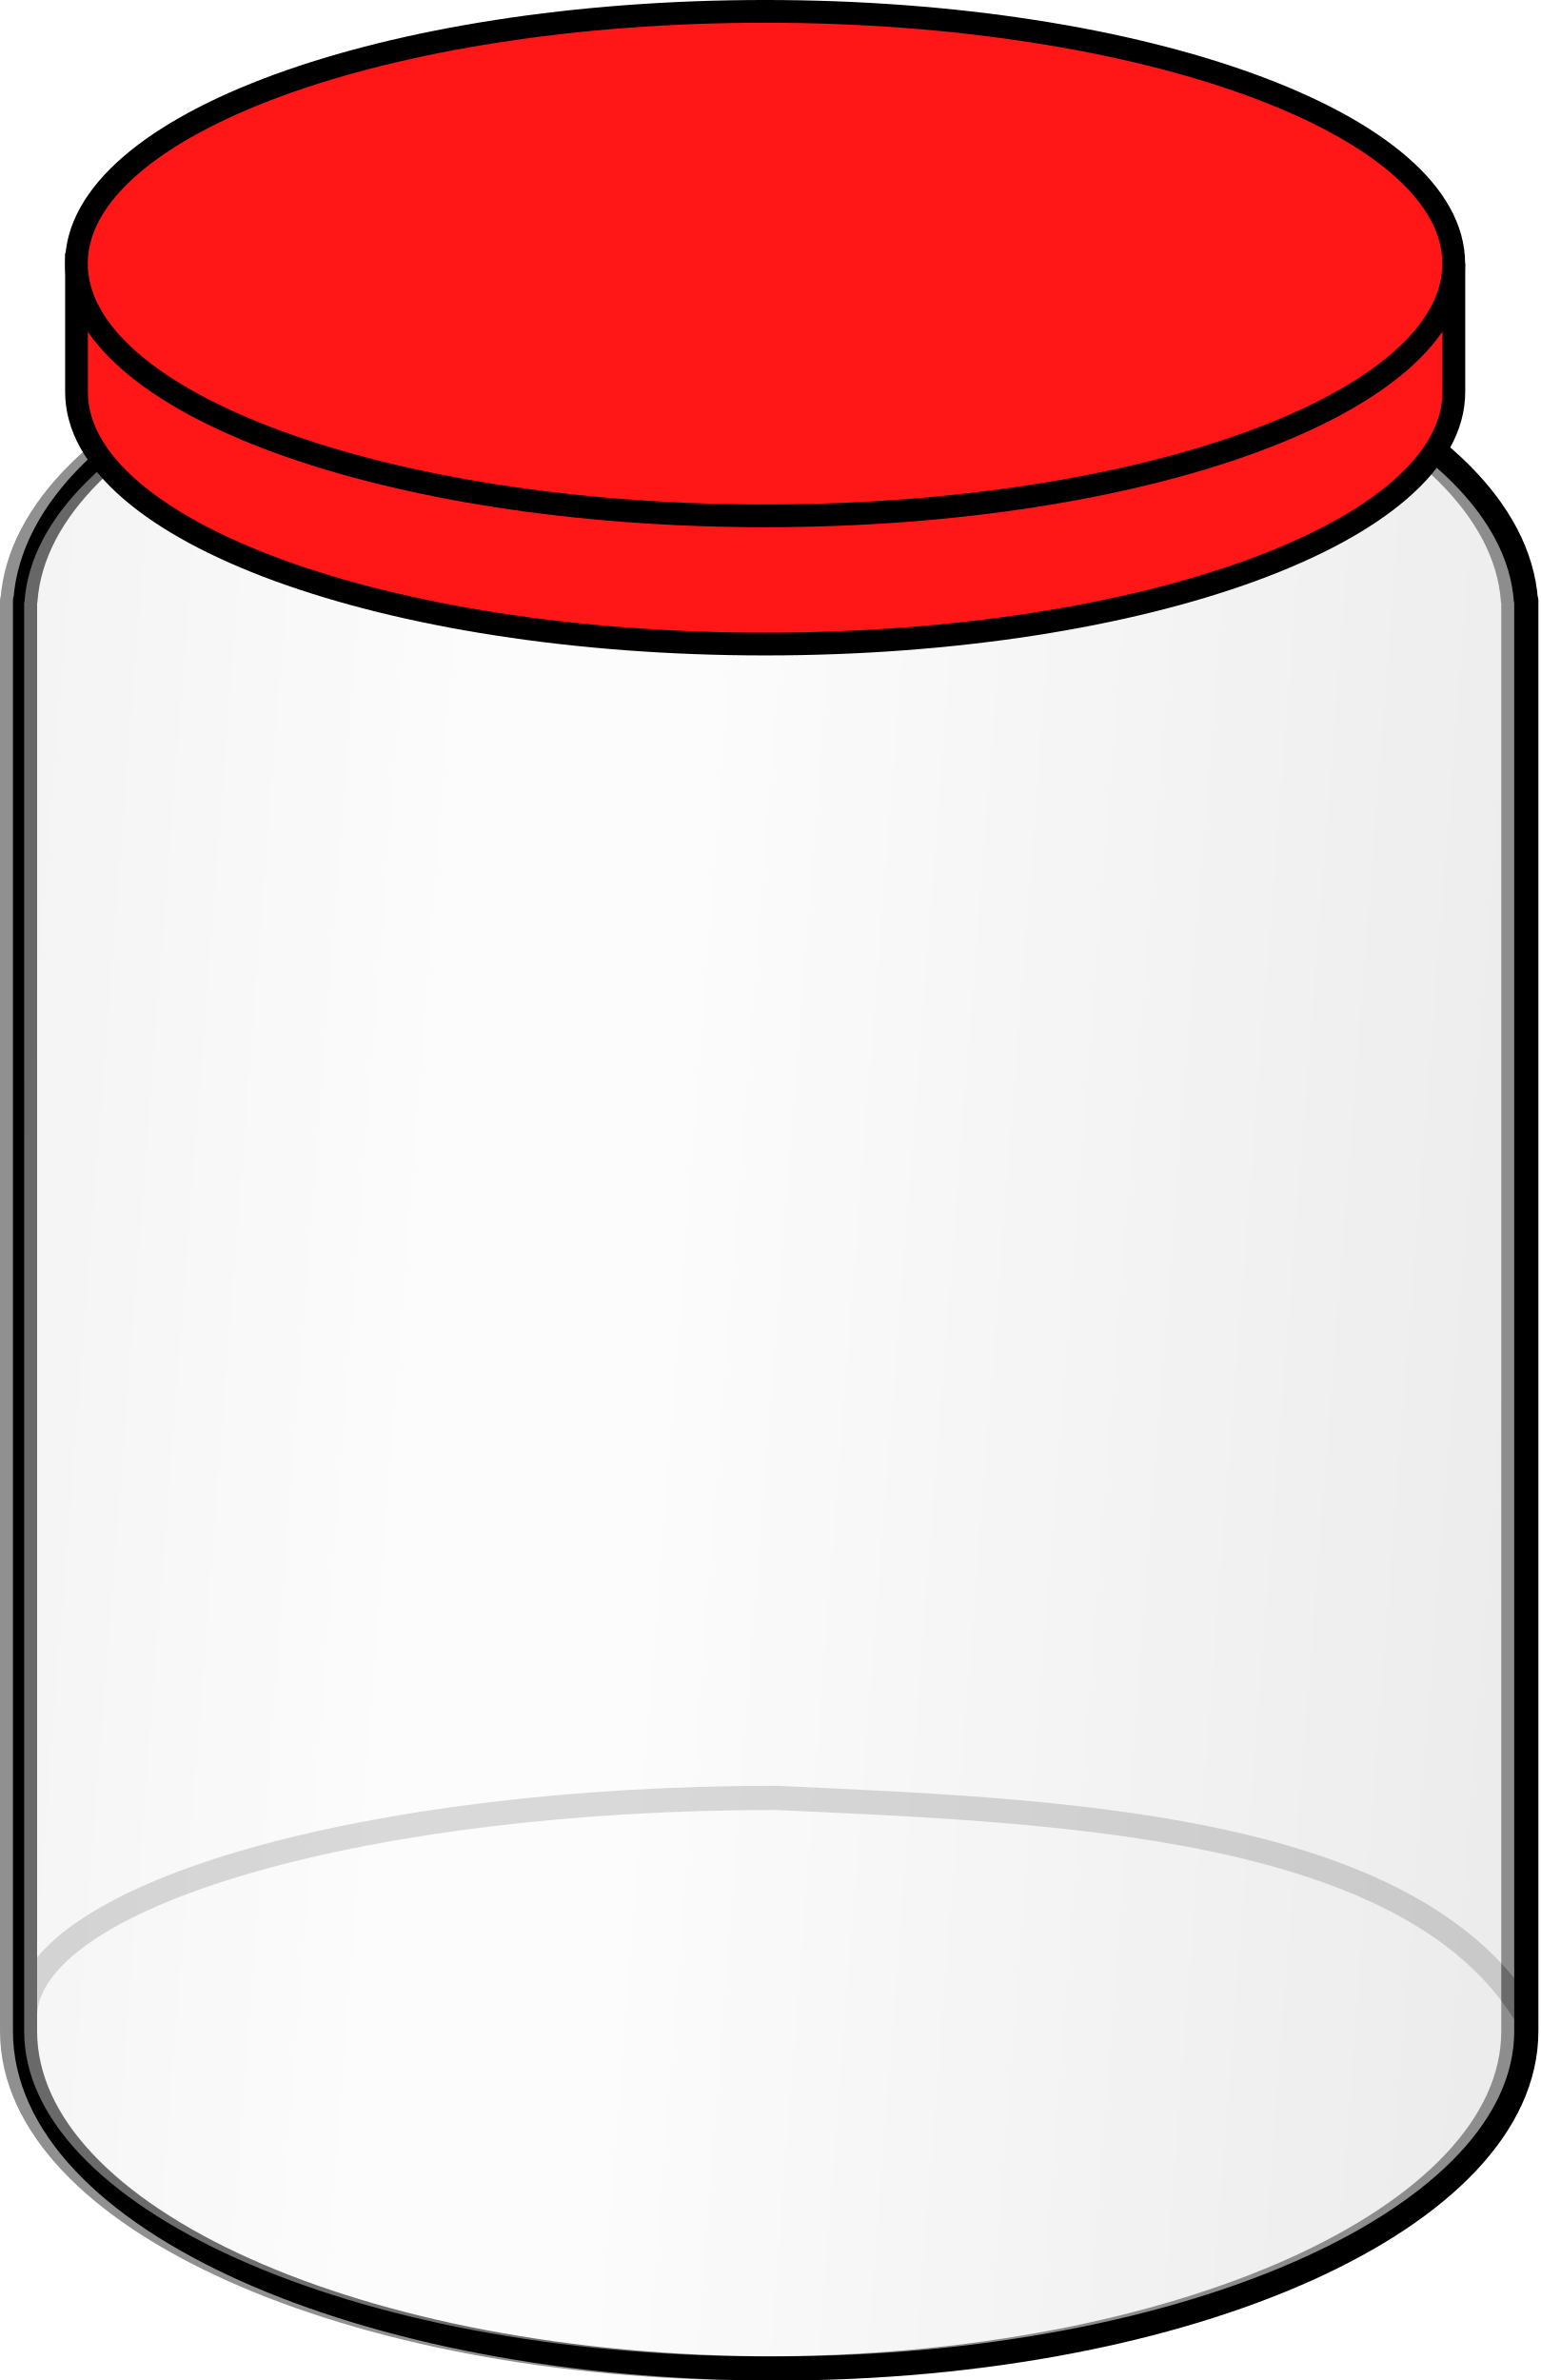
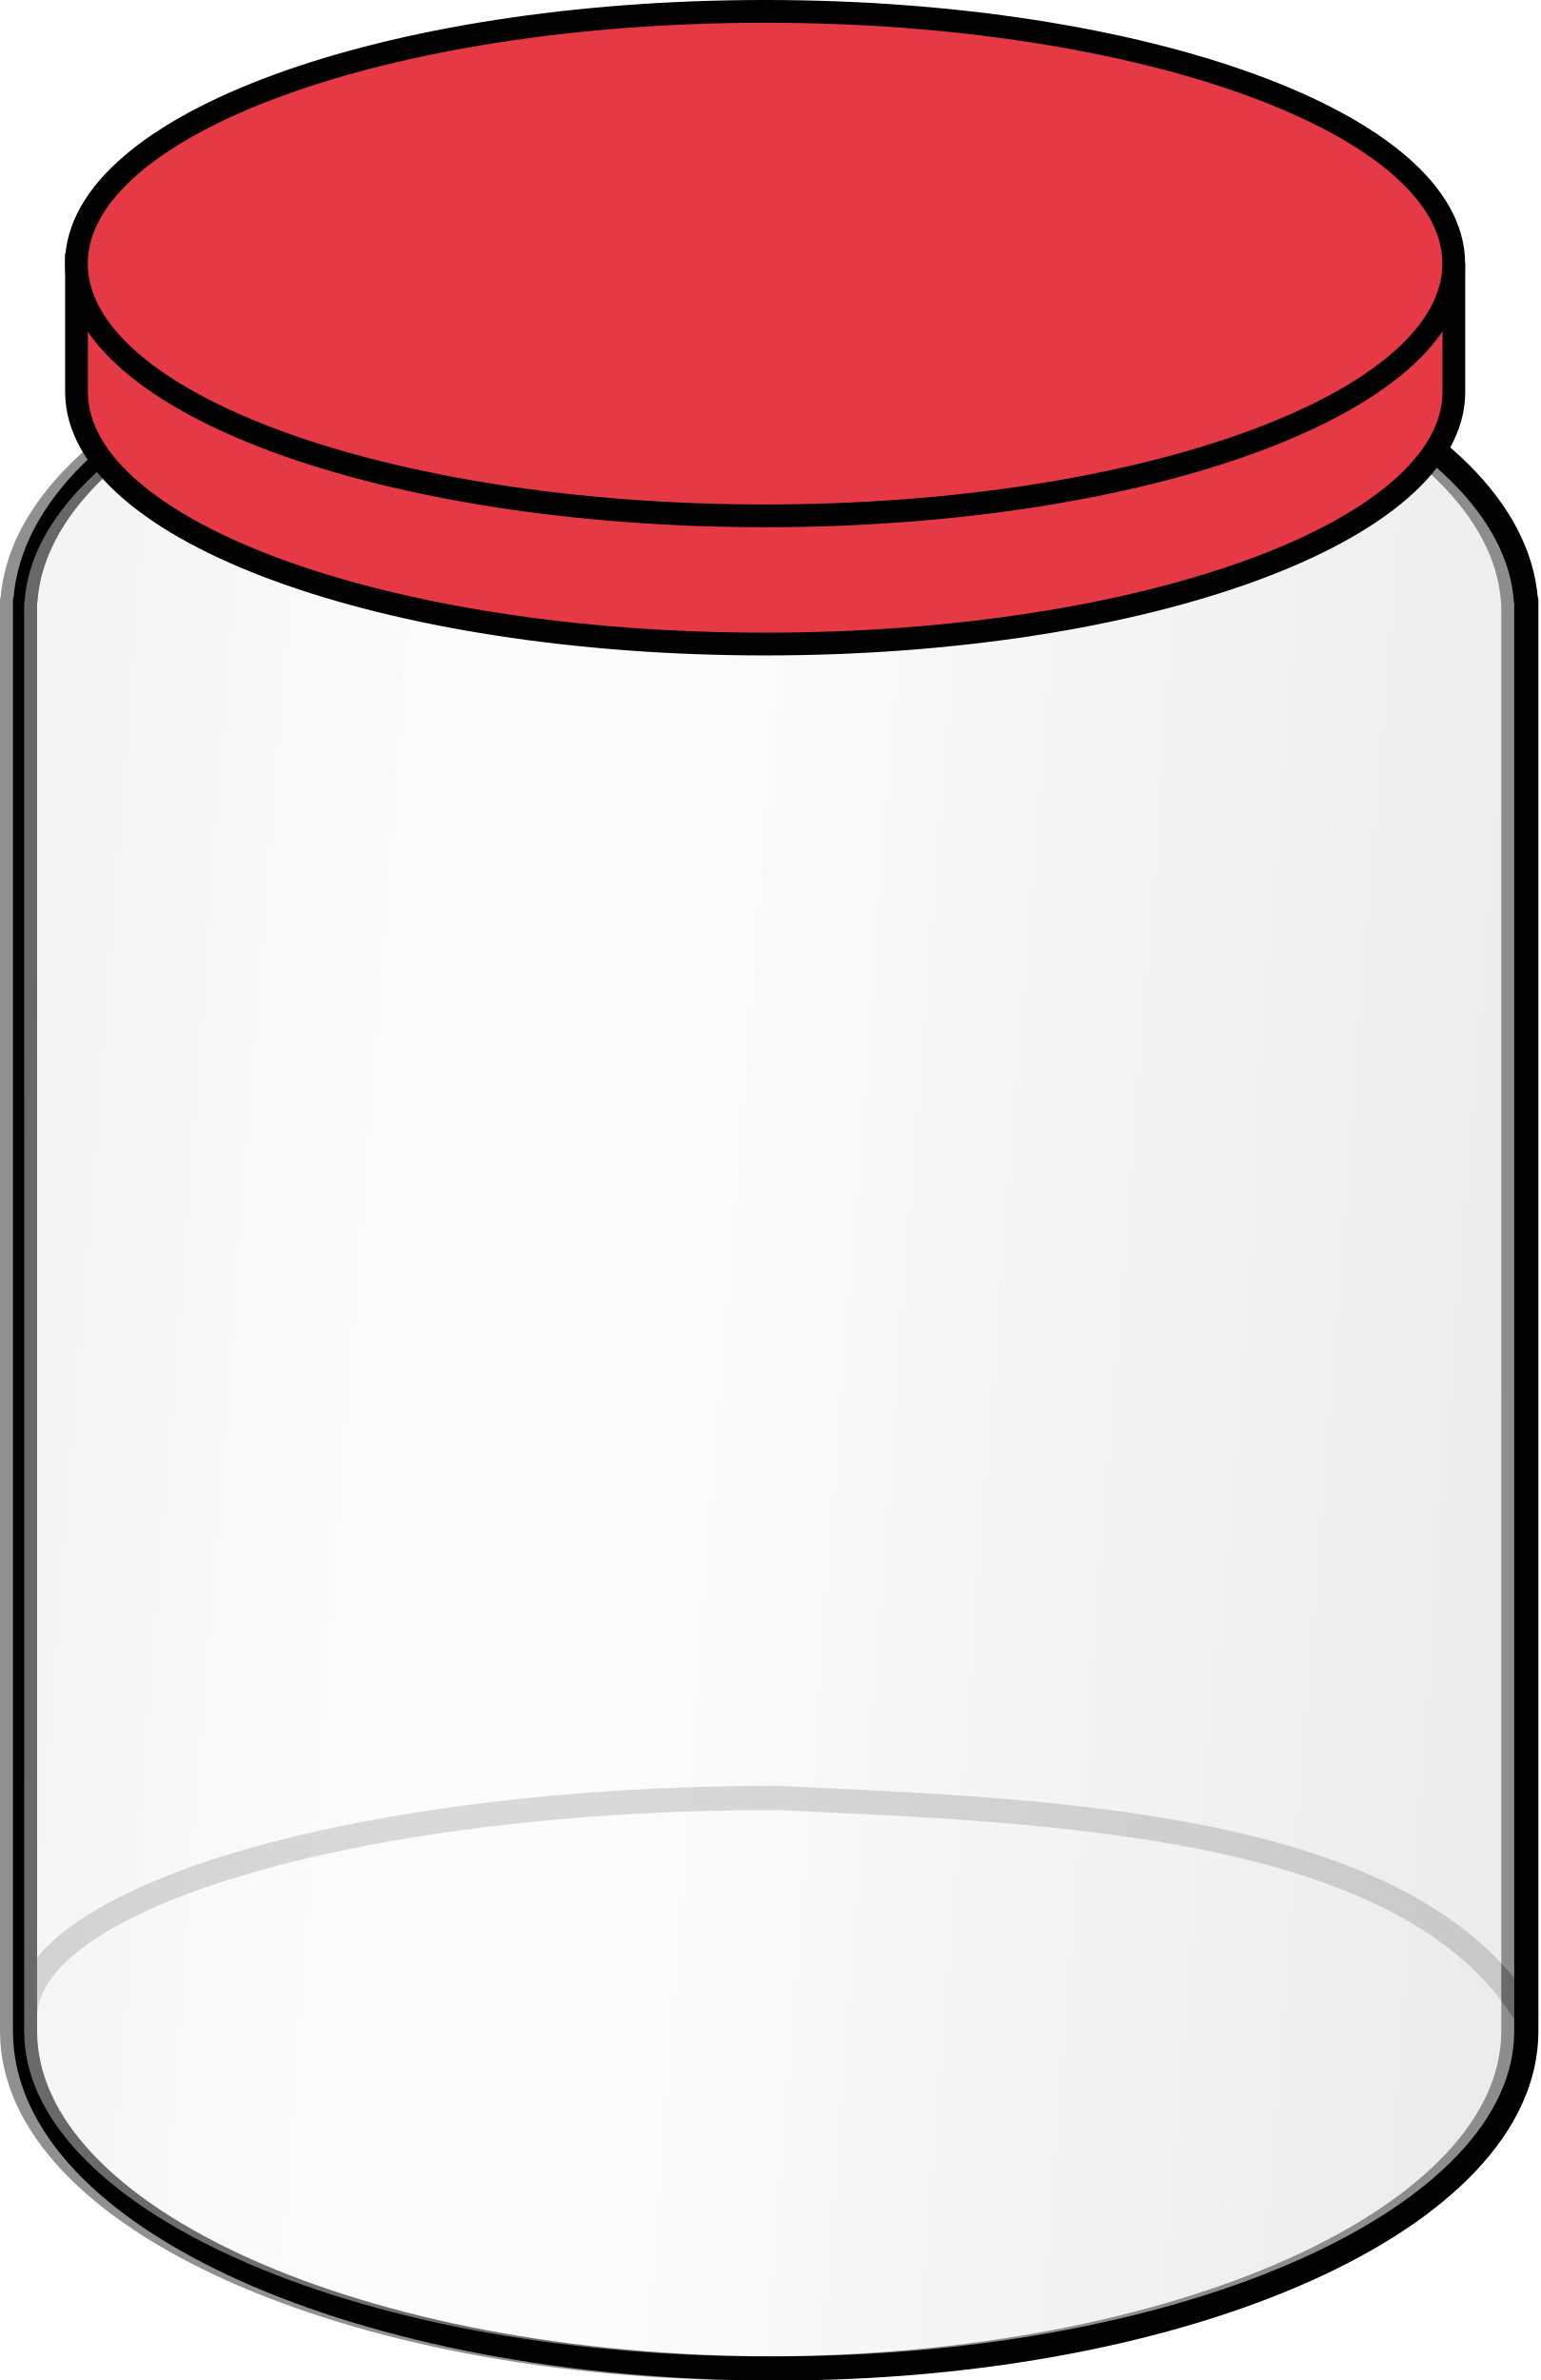
<svg xmlns="http://www.w3.org/2000/svg" xmlns:xlink="http://www.w3.org/1999/xlink" preserveAspectRatio="xMidYMid meet" version="1.0" viewBox="6.0 2.0 119.0 183.8" zoomAndPan="magnify" style="fill: rgb(0, 0, 0);" role="img" aria-label="Empty Jar">
  <defs>
    <linearGradient id="__id51_sl6l9qcdqe" spreadMethod="reflect" x1="-.352" x2=".332" xlink:actuate="onLoad" xlink:show="other" xlink:type="simple" y1=".594" y2=".668">
      <stop offset="0" style="stop-color: rgb(217, 217, 217);" />
      <stop offset=".9" style="stop-color: rgb(255, 255, 255);" />
      <stop offset="1" style="stop-color: rgb(255, 255, 255);" />
    </linearGradient>
  </defs>
  <g fill-opacity=".164" fill-rule="evenodd" stroke="#000" stroke-linecap="round" stroke-linejoin="round" stroke-width="1.867">
    <g id="__id52_sl6l9qcdqe">
      <path d="m65.913 23.177c-31.355 0-56.921 11.212-57.948 25.192h-0.031v110.49c0 14.384 25.973 26.049 57.98 26.049s57.98-11.665 57.98-26.049v-110.49h-0.031c-1.027-13.98-26.593-25.192-57.948-25.192z" style="fill: rgb(217, 217, 217);" />
    </g>
    <path d="m123.89 157.69c-9.054-14.987-36.697-15.862-57.98-16.846-31.355 0-56.921 7.288-57.948 16.376" stroke-opacity=".246" style="fill: none;" />
  </g>
  <path d="m64.913 23.177c-31.355 0-56.921 11.212-57.948 25.192h-0.031v110.49c0 14.384 25.973 26.049 57.98 26.049s57.98-11.665 57.98-26.049v-110.49h-0.031c-1.027-13.98-26.593-25.192-57.948-25.192z" fill-rule="evenodd" opacity=".434" stroke="#000" stroke-linecap="round" stroke-linejoin="round" stroke-width="1.867" style="fill: url(&quot;#__id51_sl6l9qcdqe&quot;);" />
-   <g id="__id53_sl6l9qcdqe" stroke="#000" stroke-width="1.757" style="fill: rgb(255, 22, 22);">
+   <g id="__id53_sl6l9qcdqe" stroke="#000" stroke-width="1.757" style="fill: #E63946;">
    <path d="m118.3 22.352c-40.848-2.29-60.268-4.045-106.39 0v9.735c-0.002 0.061 0 0.12 0 0.181 0 10.752 23.831 19.47 53.194 19.47s53.194-8.717 53.194-19.47c0-0.061 0.002-0.12 0-0.181v-9.735z" style="fill: inherit;" />
    <path d="m118.29 22.357c0 10.752-23.831 19.479-53.194 19.479s-53.194-8.726-53.194-19.479 23.831-19.479 53.194-19.479 53.194 8.726 53.194 19.479z" style="fill: inherit;" />
  </g>
</svg>
